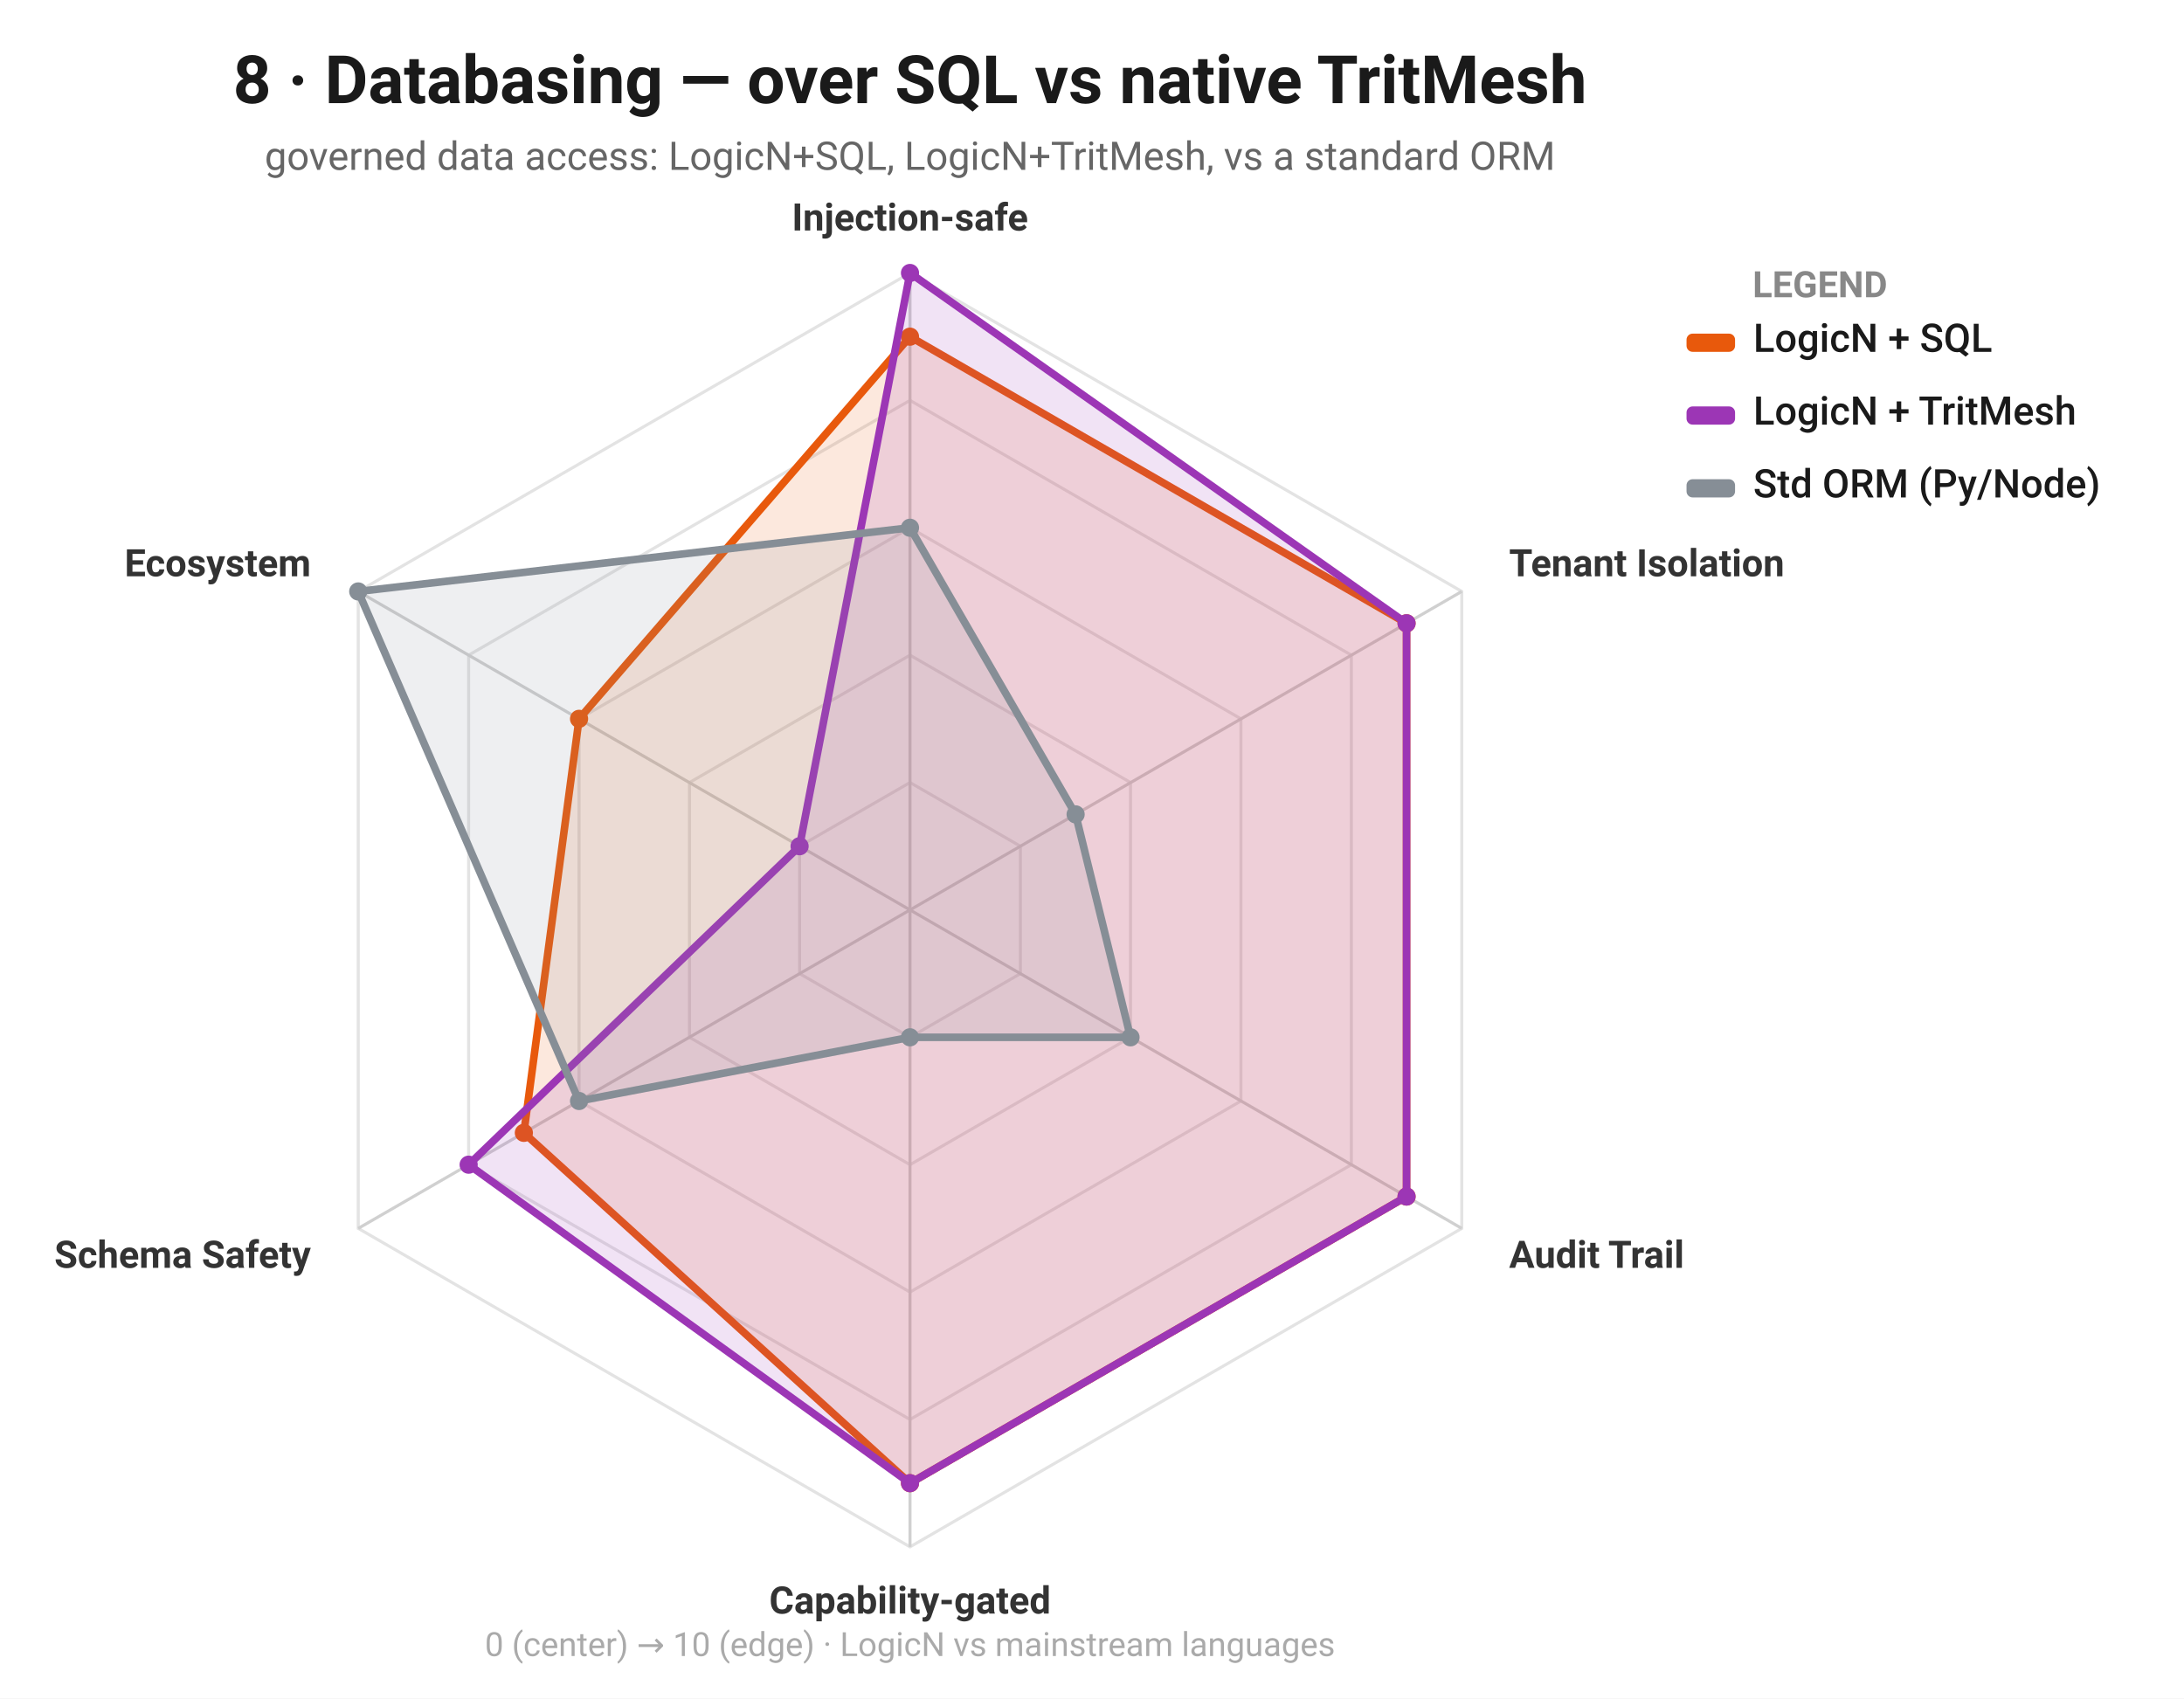
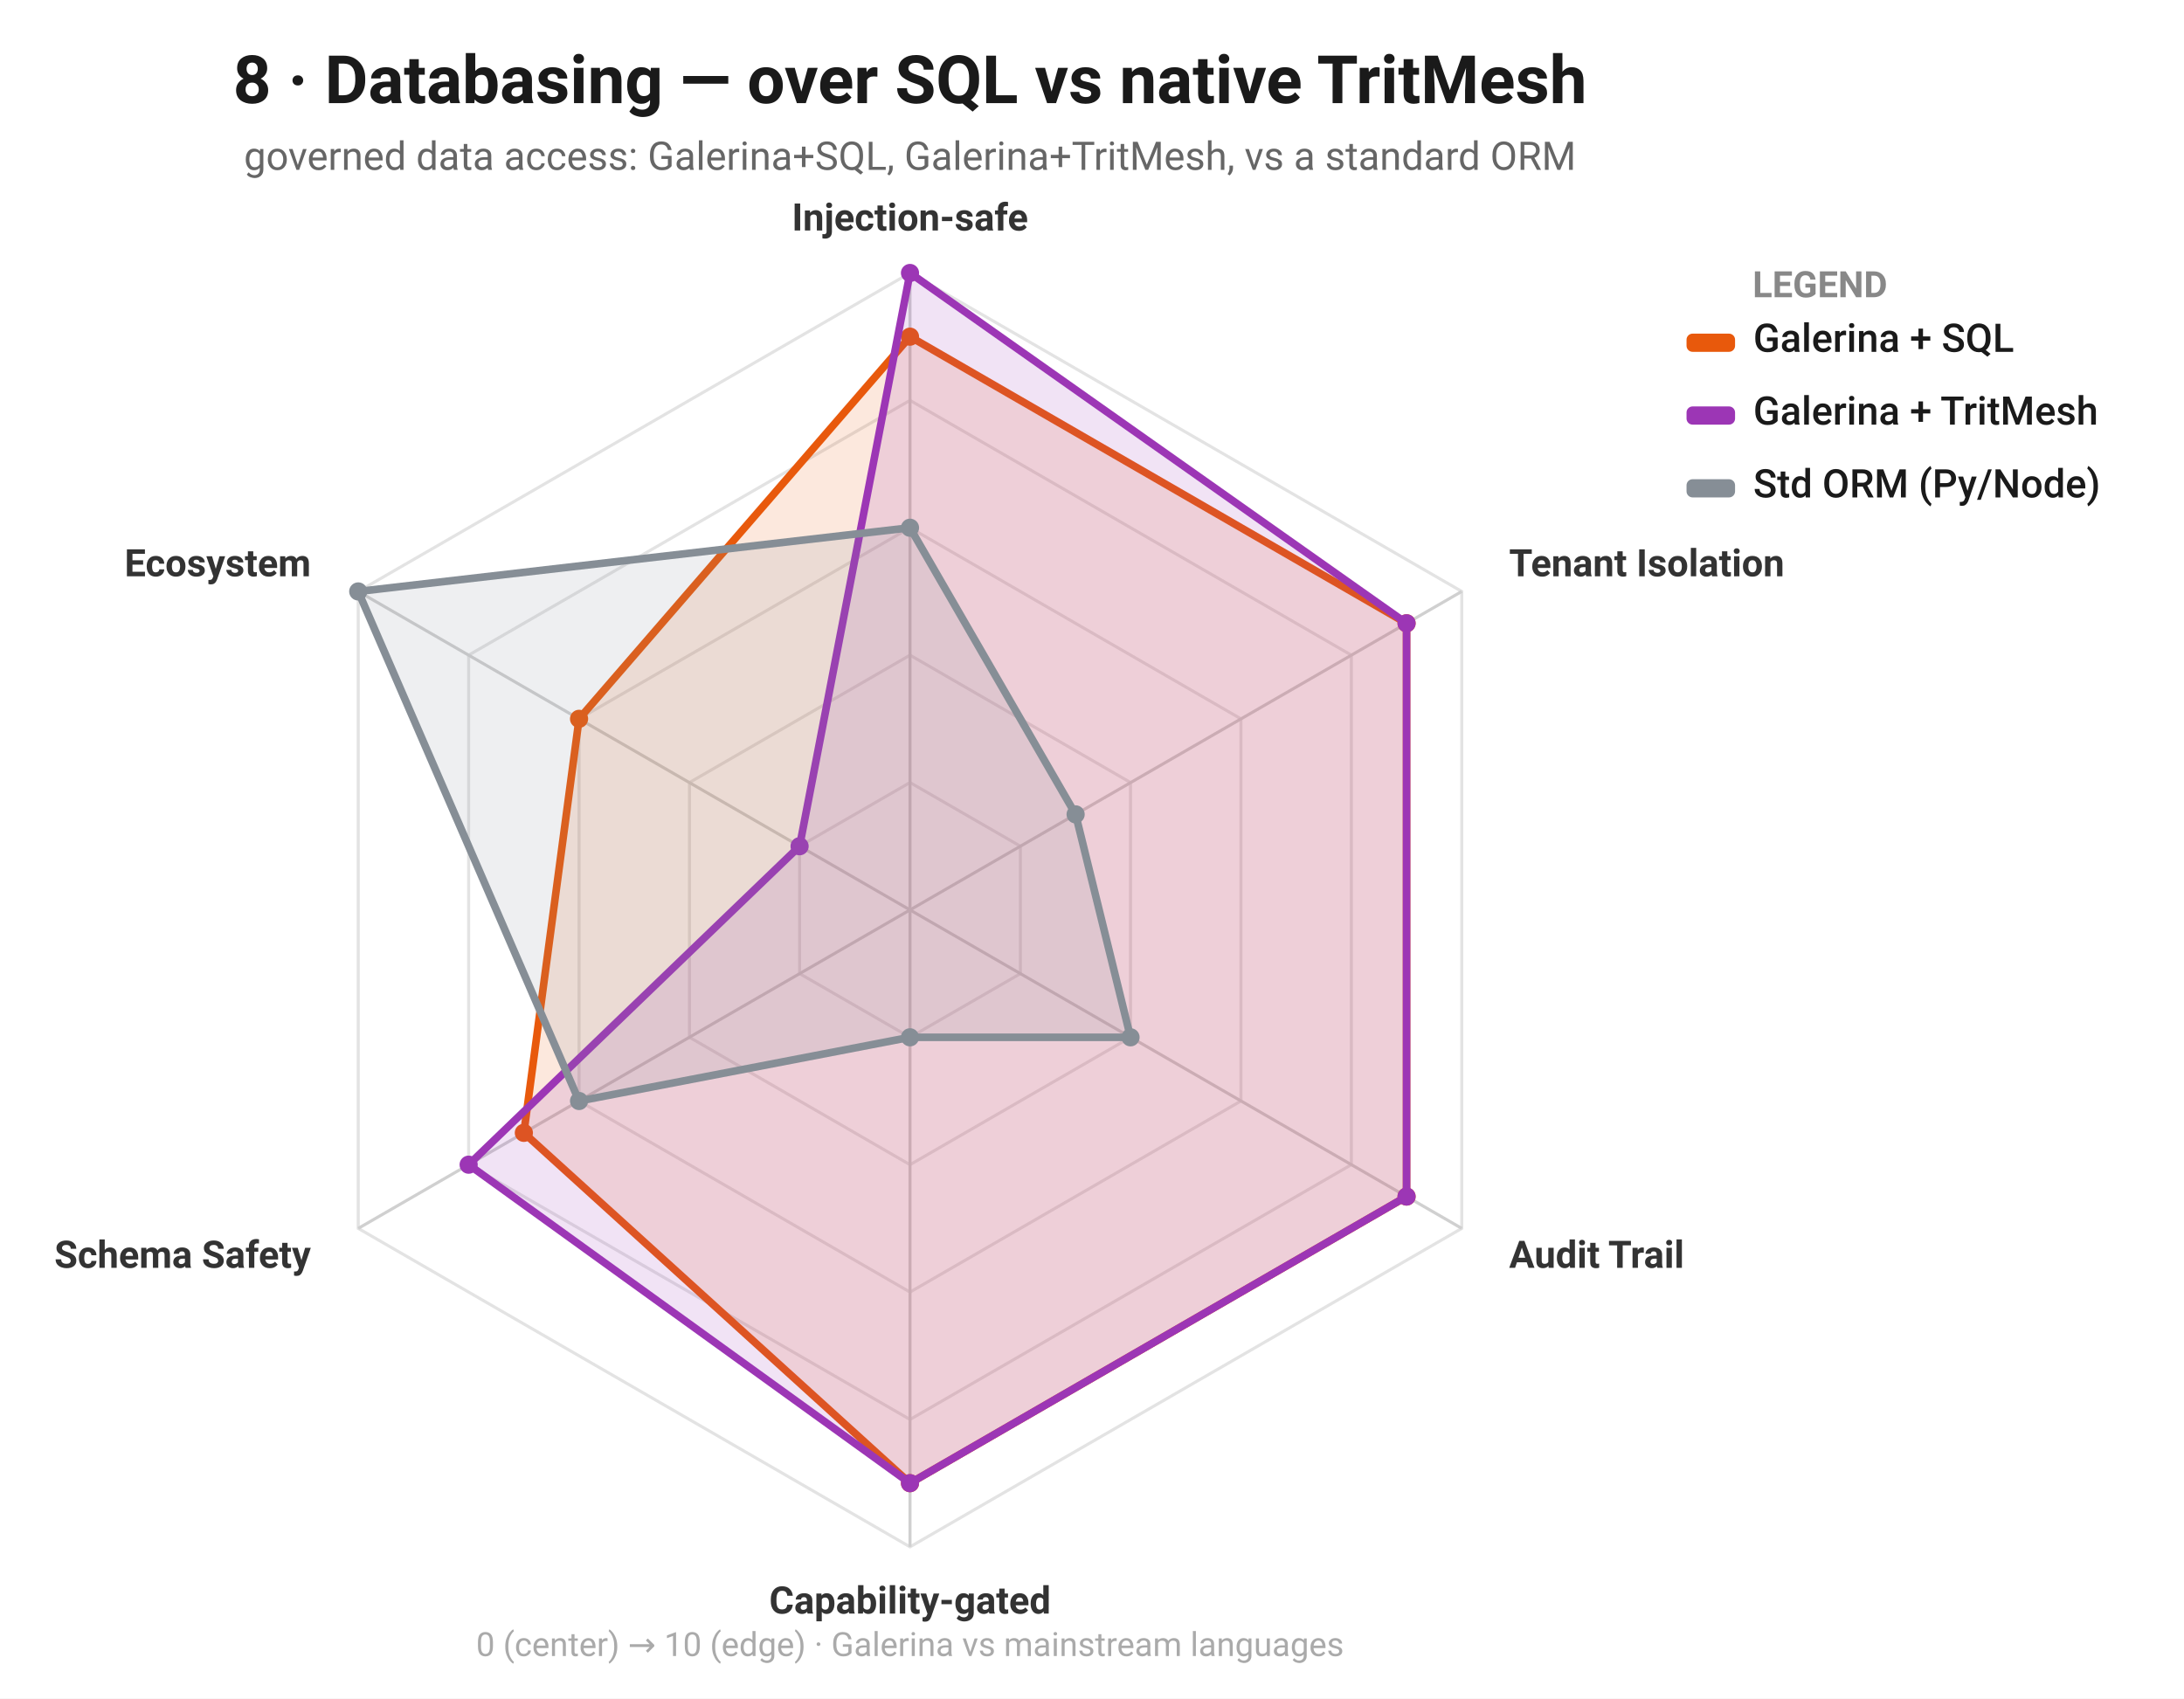
<svg xmlns="http://www.w3.org/2000/svg" viewBox="0 0 720 560" font-family="system-ui,Segoe UI,Roboto,sans-serif">
  <rect width="720" height="560" fill="#ffffff" />
  <text x="300" y="34" text-anchor="middle" font-size="22" font-weight="700" fill="#1a1a1a">8 · Databasing — over SQL vs native TritMesh</text>
-   <text x="300" y="56" text-anchor="middle" font-size="13" fill="#666">governed data access: LogicN+SQL, LogicN+TritMesh, vs a standard ORM</text>
+   <text x="300" y="56" text-anchor="middle" font-size="13" fill="#666">governed data access: Galerina+SQL, Galerina+TritMesh, vs a standard ORM</text>
  <polygon points="300.0,258.0 336.4,279.0 336.4,321.0 300.0,342.0 263.6,321.0 263.6,279.0" fill="none" stroke="#e3e3e3" stroke-width="1" />
  <polygon points="300.0,216.0 372.7,258.0 372.7,342.0 300.0,384.0 227.3,342.0 227.3,258.0" fill="none" stroke="#e3e3e3" stroke-width="1" />
  <polygon points="300.0,174.0 409.1,237.0 409.1,363.0 300.0,426.0 190.9,363.0 190.9,237.0" fill="none" stroke="#e3e3e3" stroke-width="1" />
  <polygon points="300.0,132.0 445.5,216.0 445.5,384.0 300.0,468.0 154.5,384.0 154.5,216.0" fill="none" stroke="#e3e3e3" stroke-width="1" />
  <polygon points="300.0,90.0 481.9,195.0 481.9,405.0 300.0,510.0 118.1,405.0 118.1,195.0" fill="none" stroke="#e3e3e3" stroke-width="1" />
  <line x1="300" y1="300" x2="300.0" y2="90.0" stroke="#d0d0d0" stroke-width="1" />
  <text x="300.0" y="76.0" text-anchor="middle" font-size="12.5" font-weight="600" fill="#333">Injection-safe</text>
  <line x1="300" y1="300" x2="481.9" y2="195.0" stroke="#d0d0d0" stroke-width="1" />
  <text x="497.5" y="190.0" text-anchor="start" font-size="12.5" font-weight="600" fill="#333">Tenant Isolation</text>
  <line x1="300" y1="300" x2="481.9" y2="405.0" stroke="#d0d0d0" stroke-width="1" />
  <text x="497.5" y="418.0" text-anchor="start" font-size="12.5" font-weight="600" fill="#333">Audit Trail</text>
  <line x1="300" y1="300" x2="300.0" y2="510.0" stroke="#d0d0d0" stroke-width="1" />
  <text x="300.0" y="532.0" text-anchor="middle" font-size="12.5" font-weight="600" fill="#333">Capability-gated</text>
  <line x1="300" y1="300" x2="118.1" y2="405.0" stroke="#d0d0d0" stroke-width="1" />
  <text x="102.5" y="418.0" text-anchor="end" font-size="12.5" font-weight="600" fill="#333">Schema Safety</text>
  <line x1="300" y1="300" x2="118.1" y2="195.0" stroke="#d0d0d0" stroke-width="1" />
  <text x="102.5" y="190.0" text-anchor="end" font-size="12.5" font-weight="600" fill="#333">Ecosystem</text>
  <polygon points="300.0,111.0 463.7,205.5 463.7,394.5 300.0,489.0 172.7,373.5 190.9,237.0" fill="#e8590c" fill-opacity="0.14" stroke="#e8590c" stroke-width="2.5" stroke-linejoin="round" />
  <circle cx="300.0" cy="111.0" r="3" fill="#e8590c" />
  <circle cx="463.7" cy="205.5" r="3" fill="#e8590c" />
  <circle cx="463.7" cy="394.5" r="3" fill="#e8590c" />
  <circle cx="300.0" cy="489.0" r="3" fill="#e8590c" />
  <circle cx="172.7" cy="373.5" r="3" fill="#e8590c" />
  <circle cx="190.9" cy="237.0" r="3" fill="#e8590c" />
  <polygon points="300.0,90.0 463.7,205.5 463.7,394.5 300.0,489.0 154.5,384.0 263.6,279.0" fill="#9c36b5" fill-opacity="0.14" stroke="#9c36b5" stroke-width="2.5" stroke-linejoin="round" />
  <circle cx="300.0" cy="90.0" r="3" fill="#9c36b5" />
  <circle cx="463.7" cy="205.5" r="3" fill="#9c36b5" />
  <circle cx="463.7" cy="394.5" r="3" fill="#9c36b5" />
  <circle cx="300.0" cy="489.0" r="3" fill="#9c36b5" />
  <circle cx="154.5" cy="384.0" r="3" fill="#9c36b5" />
  <circle cx="263.6" cy="279.0" r="3" fill="#9c36b5" />
  <polygon points="300.0,174.0 354.6,268.5 372.7,342.0 300.0,342.0 190.9,363.0 118.1,195.0" fill="#868e96" fill-opacity="0.14" stroke="#868e96" stroke-width="2.5" stroke-linejoin="round" />
  <circle cx="300.0" cy="174.0" r="3" fill="#868e96" />
  <circle cx="354.6" cy="268.5" r="3" fill="#868e96" />
  <circle cx="372.7" cy="342.0" r="3" fill="#868e96" />
  <circle cx="300.0" cy="342.0" r="3" fill="#868e96" />
  <circle cx="190.9" cy="363.0" r="3" fill="#868e96" />
  <circle cx="118.1" cy="195.0" r="3" fill="#868e96" />
  <text x="600" y="98" text-anchor="middle" font-size="12" font-weight="700" fill="#888">LEGEND</text>
  <rect x="556" y="110" width="16" height="6" rx="2" fill="#e8590c" />
-   <text x="578" y="116" font-size="13" font-weight="500" fill="#1a1a1a">LogicN + SQL</text>
+   <text x="578" y="116" font-size="13" font-weight="500" fill="#1a1a1a">Galerina + SQL</text>
  <rect x="556" y="134" width="16" height="6" rx="2" fill="#9c36b5" />
-   <text x="578" y="140" font-size="13" font-weight="500" fill="#1a1a1a">LogicN + TritMesh</text>
+   <text x="578" y="140" font-size="13" font-weight="500" fill="#1a1a1a">Galerina + TritMesh</text>
  <rect x="556" y="158" width="16" height="6" rx="2" fill="#868e96" />
  <text x="578" y="164" font-size="13" font-weight="500" fill="#1a1a1a">Std ORM (Py/Node)</text>
-   <text x="300" y="546" text-anchor="middle" font-size="11" fill="#aaa">0 (center) → 10 (edge) · LogicN vs mainstream languages</text>
+   <text x="300" y="546" text-anchor="middle" font-size="11" fill="#aaa">0 (center) → 10 (edge) · Galerina vs mainstream languages</text>
</svg>
